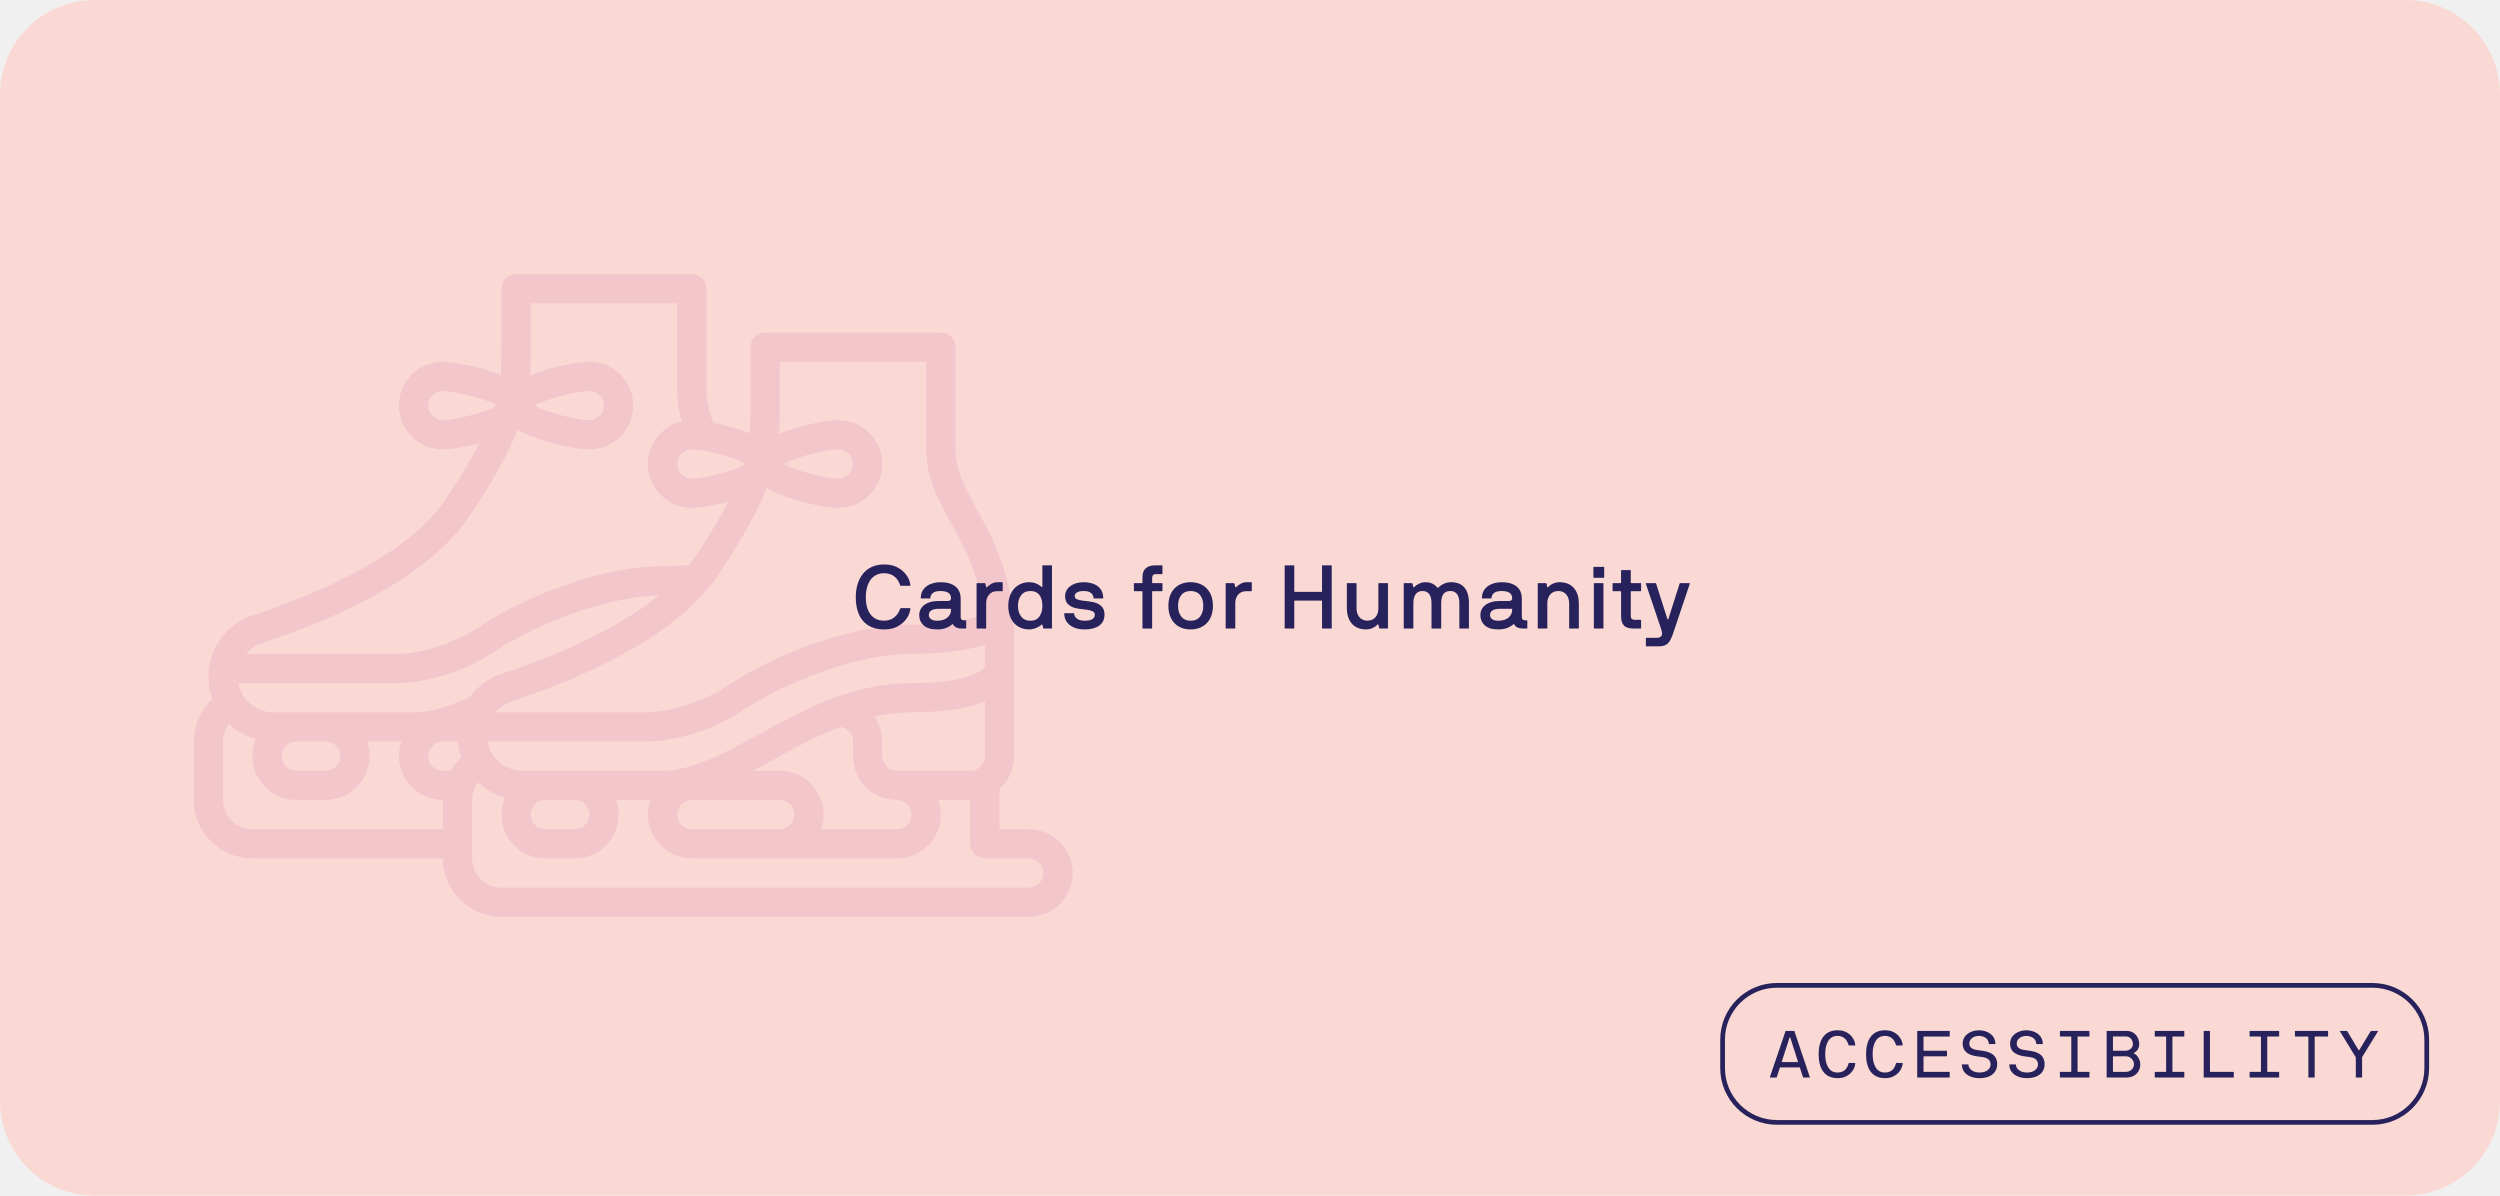
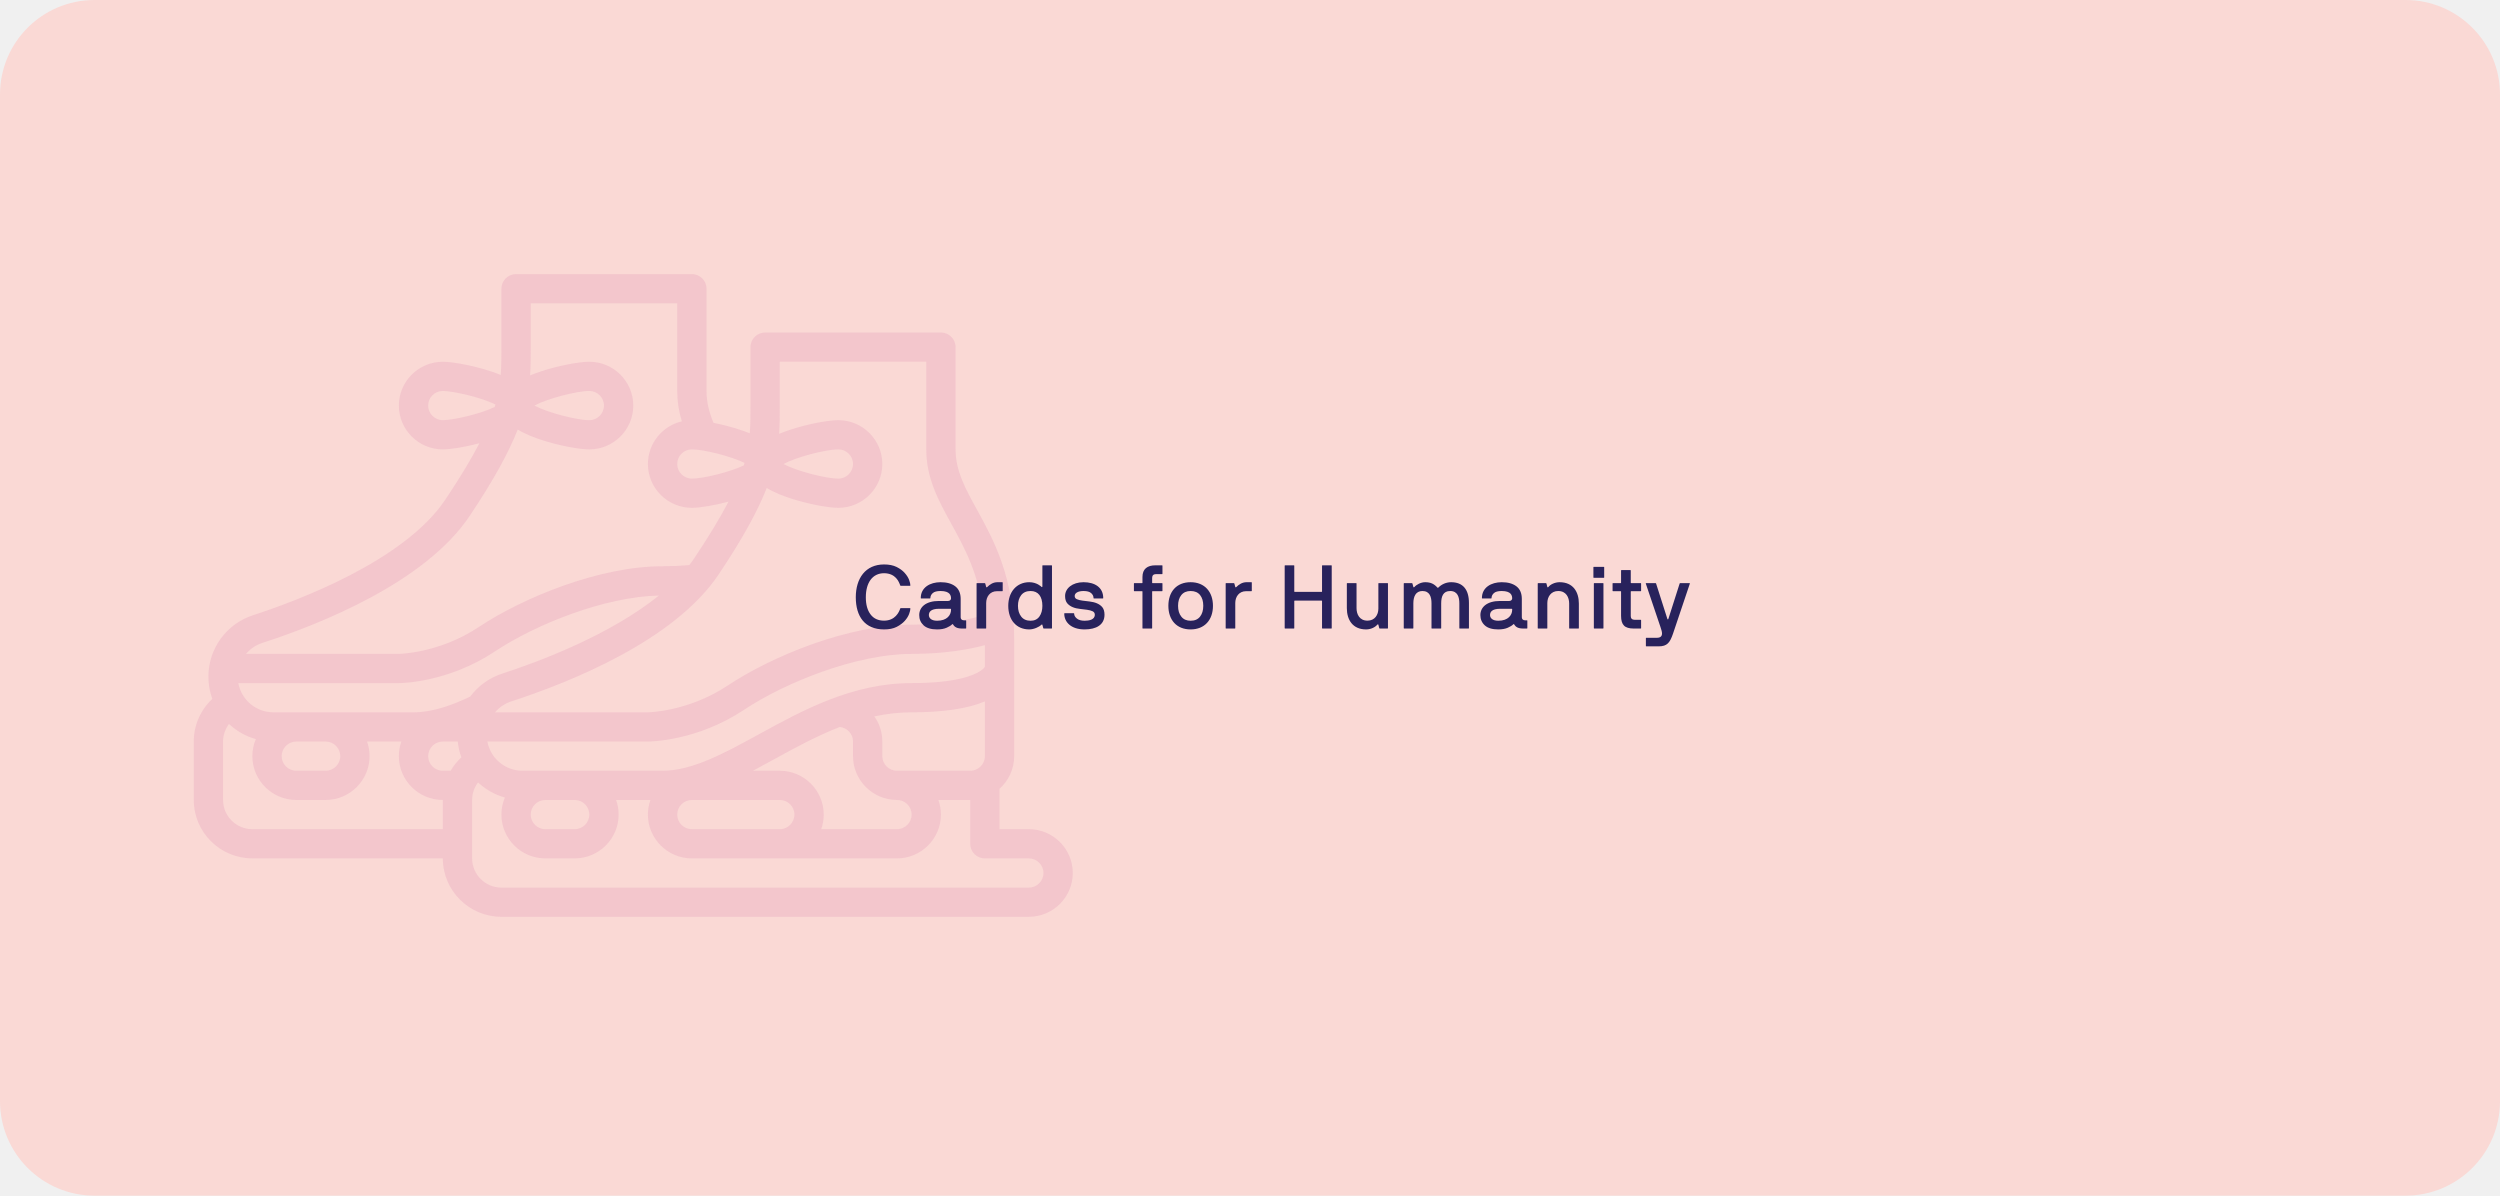
<svg xmlns="http://www.w3.org/2000/svg" width="529" height="253" viewBox="0 0 529 253" fill="none">
  <rect x="3.05176e-05" width="529" height="253" rx="20" fill="#FAD9D5" />
  <g clip-path="url(#clip0_2_77)">
    <path d="M217.7 175.455H211.5V166.904C213.403 165.204 214.6 162.739 214.6 160V135.273C214.6 122.16 210.237 114.231 206.734 107.86C204.199 103.255 202.2 99.619 202.2 95.091V73.454C202.2 71.747 200.813 70.364 199.1 70.364H161.9C160.187 70.364 158.8 71.747 158.8 73.454V85.818C158.8 87.897 158.8 89.79 158.653 91.683C157.882 91.374 157.114 91.108 156.394 90.872C154.681 90.316 152.759 89.829 150.984 89.477C149.953 87.008 149.5 84.93 149.5 82.727V61.091C149.5 59.383 148.113 58 146.4 58H109.2C107.487 58 106.1 59.383 106.1 61.091V73.454C106.1 75.541 106.1 77.434 105.953 79.335C101.655 77.596 96.037 76.546 93.7 76.546C88.573 76.546 84.4 80.707 84.4 85.818C84.4 90.93 88.573 95.091 93.7 95.091C95.281 95.091 98.315 94.627 101.438 93.797C99.733 97.1 97.404 100.975 94.219 105.739C85.562 118.69 62.909 127.14 53.571 130.169C47.905 132.008 44.1 137.243 44.1 143.197C44.1 144.843 44.395 146.419 44.929 147.884C42.43 150.217 41 153.486 41 156.905V169.269C41 176.088 46.561 181.632 53.4 181.632H93.7C93.7 188.452 99.261 193.996 106.1 193.996H217.7C222.827 193.996 227 189.835 227 184.723C227 179.612 222.827 175.451 217.7 175.451V175.455ZM192.9 172.364C192.9 174.068 191.509 175.455 189.8 175.455H173.765C174.11 174.489 174.3 173.445 174.3 172.364C174.3 167.252 170.127 163.091 165 163.091H159.327C160.737 162.345 162.152 161.569 163.586 160.78C168.15 158.277 172.796 155.735 177.691 153.83C179.264 153.977 180.5 155.302 180.5 156.905V159.996C180.5 165.108 184.673 169.269 189.8 169.269C191.509 169.269 192.9 170.656 192.9 172.36V172.364ZM124.7 172.364C124.7 174.068 123.309 175.455 121.6 175.455H115.4C113.691 175.455 112.3 174.068 112.3 172.364C112.3 170.66 113.691 169.273 115.4 169.273H121.6C123.309 169.273 124.7 170.66 124.7 172.364ZM110.548 163.091C106.848 163.091 103.767 160.417 103.128 156.909H137.1C137.518 156.909 147.454 156.832 157.42 150.21C166.275 144.325 181.306 138.364 192.9 138.364C199.894 138.364 205.067 137.413 208.4 136.513V141.103C208.307 141.254 208.059 141.574 207.454 141.972C206.009 142.934 202.196 144.545 192.9 144.545C180.345 144.545 169.855 150.295 160.602 155.364C153.352 159.335 146.505 163.091 140.2 163.091H110.548ZM72 160C72 161.704 70.609 163.091 68.9 163.091H62.7C60.991 163.091 59.6 161.704 59.6 160C59.6 158.296 60.991 156.909 62.7 156.909H68.9C70.609 156.909 72 158.296 72 160ZM57.849 150.727C54.148 150.727 51.067 148.054 50.428 144.545H84.4C84.819 144.545 94.754 144.468 104.72 137.846C113.381 132.089 127.947 126.267 139.433 126.015C128.908 134.523 113.548 140.176 106.274 142.536C103.484 143.44 101.148 145.171 99.493 147.405C95.738 149.178 91.561 150.731 87.504 150.731H57.849V150.727ZM146.4 169.273H165C166.709 169.273 168.1 170.66 168.1 172.364C168.1 174.068 166.709 175.455 165 175.455H146.4C144.691 175.455 143.3 174.068 143.3 172.364C143.3 170.66 144.691 169.273 146.4 169.273ZM189.8 163.091C188.091 163.091 186.7 161.704 186.7 160V156.909C186.7 154.931 186.076 153.1 185.014 151.593C187.556 151.044 190.18 150.727 192.9 150.727C199.549 150.727 204.738 149.951 208.4 148.425V160C208.4 161.704 207.009 163.091 205.3 163.091H189.8ZM165 76.546H196V95.091C196 101.207 198.573 105.882 201.297 110.835C204.103 115.931 207.218 121.599 208.133 130.15C205.544 130.973 200.449 132.182 192.9 132.182C179.477 132.182 163.314 138.858 153.979 145.063C145.637 150.608 137.174 150.723 137.1 150.727H104.755C105.639 149.676 106.813 148.861 108.189 148.413C120.55 144.399 142.692 135.57 152.077 121.534C157.285 113.748 160.389 107.984 162.245 103.251C163.841 104.24 165.744 104.955 167.403 105.492C170.851 106.612 175.145 107.455 177.396 107.455C182.523 107.455 186.696 103.293 186.696 98.182C186.696 93.07 182.523 88.909 177.396 88.909C175.145 88.909 170.851 89.751 167.403 90.872C166.593 91.135 165.725 91.44 164.864 91.795C164.996 89.825 164.996 87.881 164.996 85.818V76.546H165ZM165.794 98.182C168.375 96.76 174.668 95.091 177.4 95.091C179.109 95.091 180.5 96.478 180.5 98.182C180.5 99.886 179.109 101.273 177.4 101.273C174.668 101.273 168.375 99.604 165.794 98.182ZM157.541 97.942C157.486 98.124 157.432 98.309 157.374 98.499C154.514 99.839 148.93 101.273 146.4 101.273C144.691 101.273 143.3 99.886 143.3 98.182C143.3 96.478 144.691 95.091 146.4 95.091C148.981 95.091 154.735 96.578 157.541 97.942ZM93.7 88.909C91.991 88.909 90.6 87.522 90.6 85.818C90.6 84.114 91.991 82.727 93.7 82.727C95.738 82.727 101.667 84.01 104.833 85.598C104.782 85.768 104.732 85.942 104.678 86.116C101.454 87.684 95.715 88.909 93.7 88.909ZM55.492 136.049C67.854 132.035 89.996 123.207 99.381 109.17C104.589 101.385 107.693 95.62 109.549 90.887C111.145 91.876 113.048 92.591 114.706 93.128C118.155 94.249 122.449 95.091 124.7 95.091C129.827 95.091 134 90.93 134 85.818C134 80.707 129.827 76.546 124.7 76.546C122.449 76.546 118.155 77.388 114.706 78.508C113.896 78.771 113.028 79.076 112.168 79.432C112.3 77.461 112.3 75.518 112.3 73.454V64.182H143.3V82.727C143.3 84.887 143.61 86.966 144.28 89.156C140.173 90.115 137.1 93.797 137.1 98.182C137.1 103.293 141.273 107.455 146.4 107.455C148.179 107.455 151.236 106.925 154.142 106.153C152.437 109.456 150.108 113.335 146.919 118.103C146.586 118.601 146.226 119.092 145.85 119.579C144.032 119.737 142.137 119.818 140.196 119.818C126.773 119.818 110.61 126.495 101.276 132.7C92.933 138.244 84.47 138.36 84.396 138.364H52.055C52.939 137.313 54.113 136.498 55.489 136.049H55.492ZM113.094 85.818C115.675 84.396 121.968 82.727 124.7 82.727C126.409 82.727 127.8 84.114 127.8 85.818C127.8 87.522 126.409 88.909 124.7 88.909C121.968 88.909 115.675 87.24 113.094 85.818ZM53.4 175.455C49.982 175.455 47.2 172.68 47.2 169.273V156.909C47.2 155.561 47.65 154.259 48.452 153.192C50.04 154.676 51.978 155.793 54.132 156.395C53.66 157.504 53.4 158.721 53.4 160C53.4 165.112 57.573 169.273 62.7 169.273H68.9C74.027 169.273 78.2 165.112 78.2 160C78.2 158.918 78.01 157.875 77.665 156.909H84.931C84.586 157.875 84.396 158.918 84.396 160C84.396 165.112 88.57 169.273 93.696 169.273V175.455H53.4ZM95.362 163.091H93.7C91.991 163.091 90.6 161.704 90.6 160C90.6 158.296 91.991 156.909 93.7 156.909H96.866C96.978 158.072 97.238 159.193 97.625 160.251C96.726 161.09 95.967 162.048 95.362 163.091ZM217.7 187.818H106.1C102.682 187.818 99.9 185.044 99.9 181.636V169.273C99.9 167.924 100.349 166.622 101.152 165.556C102.74 167.04 104.678 168.156 106.832 168.759C106.36 169.868 106.1 171.085 106.1 172.364C106.1 177.475 110.273 181.636 115.4 181.636H121.6C126.727 181.636 130.9 177.475 130.9 172.364C130.9 171.282 130.71 170.239 130.365 169.273H137.631C137.286 170.239 137.096 171.282 137.096 172.364C137.096 177.475 141.269 181.636 146.396 181.636H189.796C194.923 181.636 199.096 177.475 199.096 172.364C199.096 171.282 198.906 170.239 198.561 169.273H205.296V178.545C205.296 180.253 206.683 181.636 208.396 181.636H217.696C219.405 181.636 220.796 183.023 220.796 184.727C220.796 186.431 219.405 187.818 217.696 187.818H217.7Z" fill="#DA78AC" fill-opacity="0.2" />
  </g>
-   <rect x="364.5" y="208.5" width="149" height="29" rx="11.5" fill="#FAD9D5" />
-   <rect x="364.5" y="208.5" width="149" height="29" rx="11.5" stroke="#28225C" />
-   <path d="M374.506 227.918L377.808 218.211C377.828 218.163 377.855 218.143 377.89 218.143H379.612C379.646 218.143 379.681 218.163 379.701 218.211L382.962 227.918C382.982 227.973 382.955 228 382.887 228H381.574C381.547 228 381.526 227.979 381.506 227.932L380.863 225.929C380.856 225.881 380.822 225.86 380.761 225.86H376.7C376.666 225.86 376.639 225.881 376.618 225.929L375.962 227.932C375.941 227.979 375.921 228 375.887 228H374.574C374.513 228 374.485 227.973 374.506 227.918ZM378.676 219.544L377.021 224.657C377.001 224.712 377.028 224.739 377.097 224.739H380.385C380.446 224.739 380.474 224.712 380.453 224.657L378.819 219.544C378.785 219.455 378.71 219.455 378.676 219.544ZM384.821 223.071C384.821 220.118 386.024 218.006 388.82 218.006C389.551 218.006 390.153 218.136 390.638 218.389C391.117 218.642 391.499 218.942 391.793 219.291C392.081 219.64 392.286 219.988 392.402 220.337C392.518 220.686 392.573 220.959 392.573 221.157C392.573 221.205 392.552 221.226 392.504 221.226H391.274C391.226 221.226 391.192 221.205 391.171 221.157C391.062 220.856 390.912 220.357 390.556 219.947C390.201 219.537 389.688 219.195 388.82 219.195C387.979 219.195 387.336 219.537 386.892 220.221C386.441 220.911 386.215 221.861 386.215 223.071C386.215 224.281 386.441 225.231 386.892 225.915C387.336 226.605 387.979 226.947 388.82 226.947C390.495 226.947 390.953 225.737 391.171 224.992C391.178 224.944 391.212 224.924 391.274 224.917H392.504C392.552 224.917 392.573 224.944 392.573 224.992C392.573 225.225 392.511 225.519 392.381 225.874C392.251 226.229 392.039 226.571 391.746 226.906C391.452 227.241 391.062 227.535 390.59 227.774C390.112 228.014 389.524 228.137 388.82 228.137C386.024 228.137 384.821 226.059 384.821 223.071ZM394.855 223.071C394.855 220.118 396.058 218.006 398.854 218.006C399.586 218.006 400.187 218.136 400.673 218.389C401.151 218.642 401.534 218.942 401.828 219.291C402.115 219.64 402.32 219.988 402.436 220.337C402.553 220.686 402.607 220.959 402.607 221.157C402.607 221.205 402.587 221.226 402.539 221.226H401.308C401.261 221.226 401.226 221.205 401.206 221.157C401.097 220.856 400.946 220.357 400.591 219.947C400.235 219.537 399.723 219.195 398.854 219.195C398.014 219.195 397.371 219.537 396.927 220.221C396.475 220.911 396.25 221.861 396.25 223.071C396.25 224.281 396.475 225.231 396.927 225.915C397.371 226.605 398.014 226.947 398.854 226.947C400.529 226.947 400.987 225.737 401.206 224.992C401.213 224.944 401.247 224.924 401.308 224.917H402.539C402.587 224.917 402.607 224.944 402.607 224.992C402.607 225.225 402.546 225.519 402.416 225.874C402.286 226.229 402.074 226.571 401.78 226.906C401.486 227.241 401.097 227.535 400.625 227.774C400.146 228.014 399.558 228.137 398.854 228.137C396.058 228.137 394.855 226.059 394.855 223.071ZM405.683 227.932V218.211C405.683 218.163 405.71 218.143 405.758 218.143H412.492C412.539 218.143 412.56 218.163 412.56 218.211V219.264C412.56 219.312 412.539 219.332 412.492 219.332H407.084C407.036 219.332 407.016 219.359 407.016 219.407V222.258C407.016 222.306 407.036 222.326 407.084 222.333H411.917C411.965 222.333 411.986 222.354 411.986 222.401V223.447C411.986 223.495 411.965 223.516 411.917 223.522H407.084C407.036 223.522 407.016 223.543 407.016 223.591V226.742C407.016 226.79 407.036 226.811 407.084 226.811H412.492C412.539 226.811 412.56 226.831 412.56 226.879V227.932C412.56 227.979 412.539 228 412.492 228H405.758C405.71 228 405.69 227.979 405.683 227.932ZM415.13 225.3C415.13 225.252 415.157 225.231 415.205 225.225H416.449C416.504 225.225 416.531 225.252 416.531 225.313C416.531 226.024 417.29 226.947 418.869 226.947C420.366 226.947 421.207 226.154 421.207 225.225C421.207 223.98 420.093 223.7 418.869 223.591C417.31 223.434 415.294 222.982 415.301 220.815C415.301 219.018 417.01 218.006 418.719 218.006C420.475 218.006 422.157 218.922 422.232 220.843C422.232 220.891 422.212 220.911 422.164 220.918H420.899C420.851 220.911 420.831 220.891 420.831 220.843C420.831 219.913 419.963 219.195 418.719 219.195C417.611 219.195 416.702 219.872 416.702 220.815C416.702 221.964 417.898 222.148 418.869 222.258C420.701 222.477 422.608 222.914 422.608 225.225C422.608 226.64 421.59 228.137 418.869 228.137C416.442 228.137 415.13 226.817 415.13 225.3ZM425.164 225.3C425.164 225.252 425.192 225.231 425.239 225.225H426.484C426.538 225.225 426.566 225.252 426.566 225.313C426.566 226.024 427.324 226.947 428.904 226.947C430.401 226.947 431.241 226.154 431.241 225.225C431.241 223.98 430.127 223.7 428.904 223.591C427.345 223.434 425.328 222.982 425.335 220.815C425.335 219.018 427.044 218.006 428.753 218.006C430.51 218.006 432.192 218.922 432.267 220.843C432.267 220.891 432.246 220.911 432.198 220.918H430.934C430.886 220.911 430.865 220.891 430.865 220.843C430.865 219.913 429.997 219.195 428.753 219.195C427.646 219.195 426.737 219.872 426.737 220.815C426.737 221.964 427.933 222.148 428.904 222.258C430.736 222.477 432.643 222.914 432.643 225.225C432.643 226.64 431.624 228.137 428.904 228.137C426.477 228.137 425.164 226.817 425.164 225.3ZM435.876 227.932V226.879C435.876 226.831 435.896 226.811 435.944 226.811H438.214C438.261 226.811 438.282 226.79 438.282 226.742V219.407C438.282 219.359 438.261 219.339 438.214 219.332H435.944C435.896 219.332 435.876 219.312 435.876 219.264V218.211C435.876 218.163 435.896 218.143 435.944 218.143H442.062C442.11 218.143 442.131 218.163 442.131 218.211V219.264C442.131 219.312 442.11 219.332 442.062 219.332H439.683C439.635 219.332 439.615 219.359 439.615 219.407V226.742C439.615 226.79 439.635 226.811 439.683 226.811H442.062C442.11 226.811 442.131 226.831 442.131 226.879V227.932C442.131 227.979 442.11 228 442.062 228H435.944C435.896 228 435.876 227.979 435.876 227.932ZM445.767 227.932V218.211C445.767 218.163 445.787 218.143 445.835 218.143H450.08C451.611 218.143 452.657 219.414 452.657 220.945C452.657 221.854 452.097 222.565 451.55 222.777C451.475 222.812 451.475 222.873 451.55 222.921C452.22 223.174 452.883 224.233 452.883 225.197C452.883 226.865 451.68 228 450.012 228H445.835C445.787 228 445.767 227.979 445.767 227.932ZM447.1 223.591V226.742C447.1 226.79 447.12 226.811 447.168 226.811H449.814C450.839 226.811 451.55 226.045 451.55 225.197C451.55 224.377 450.818 223.522 449.909 223.522H447.168C447.12 223.522 447.1 223.543 447.1 223.591ZM447.1 219.387V222.258C447.1 222.306 447.12 222.326 447.168 222.333H449.814C450.538 222.299 451.324 221.766 451.324 220.945C451.324 220.111 450.812 219.318 449.814 219.318H447.168C447.12 219.318 447.1 219.339 447.1 219.387ZM455.945 227.932V226.879C455.945 226.831 455.965 226.811 456.013 226.811H458.283C458.331 226.811 458.351 226.79 458.351 226.742V219.407C458.351 219.359 458.331 219.339 458.283 219.332H456.013C455.965 219.332 455.945 219.312 455.945 219.264V218.211C455.945 218.163 455.965 218.143 456.013 218.143H462.131C462.179 218.143 462.2 218.163 462.2 218.211V219.264C462.2 219.312 462.179 219.332 462.131 219.332H459.752C459.705 219.332 459.684 219.359 459.684 219.407V226.742C459.684 226.79 459.705 226.811 459.752 226.811H462.131C462.179 226.811 462.2 226.831 462.2 226.879V227.932C462.2 227.979 462.179 228 462.131 228H456.013C455.965 228 455.945 227.979 455.945 227.932ZM466.301 227.932V218.211C466.301 218.163 466.321 218.143 466.369 218.143H467.559C467.606 218.143 467.627 218.163 467.627 218.211V226.742C467.627 226.79 467.654 226.811 467.702 226.811H472.597C472.644 226.811 472.665 226.831 472.672 226.879V227.932C472.672 227.979 472.644 228 472.597 228H466.369C466.321 228 466.301 227.979 466.301 227.932ZM476.014 227.932V226.879C476.014 226.831 476.035 226.811 476.082 226.811H478.352C478.4 226.811 478.42 226.79 478.42 226.742V219.407C478.42 219.359 478.4 219.339 478.352 219.332H476.082C476.035 219.332 476.014 219.312 476.014 219.264V218.211C476.014 218.163 476.035 218.143 476.082 218.143H482.201C482.248 218.143 482.269 218.163 482.269 218.211V219.264C482.269 219.312 482.248 219.332 482.201 219.332H479.822C479.774 219.332 479.753 219.359 479.753 219.407V226.742C479.753 226.79 479.774 226.811 479.822 226.811H482.201C482.248 226.811 482.269 226.831 482.269 226.879V227.932C482.269 227.979 482.248 228 482.201 228H476.082C476.035 228 476.014 227.979 476.014 227.932ZM485.611 219.264V218.211C485.611 218.163 485.632 218.143 485.68 218.143H492.556C492.604 218.143 492.625 218.163 492.625 218.211V219.264C492.625 219.312 492.604 219.332 492.556 219.332H489.856C489.808 219.332 489.788 219.359 489.788 219.407V227.932C489.788 227.979 489.761 228 489.713 228H488.523C488.475 228 488.455 227.979 488.455 227.932V219.387C488.434 219.353 488.414 219.332 488.387 219.332H485.68C485.632 219.332 485.611 219.312 485.611 219.264ZM498.421 223.618L495.113 218.211C495.085 218.163 495.099 218.143 495.16 218.143H496.569C496.616 218.143 496.651 218.163 496.685 218.211L499.077 222.203C499.125 222.265 499.166 222.265 499.214 222.203L501.627 218.211C501.661 218.163 501.709 218.143 501.764 218.143H503.152C503.206 218.143 503.22 218.163 503.193 218.211L499.864 223.618C499.829 223.693 499.823 223.721 499.823 223.755V227.932C499.823 227.979 499.795 228 499.747 228H498.558C498.51 228 498.49 227.979 498.49 227.932V223.755C498.49 223.734 498.469 223.693 498.421 223.618Z" fill="#28225C" />
  <path d="M181.085 126.385C181.085 122.359 183.154 119.437 187.069 119.437C188.117 119.437 188.998 119.613 189.713 119.965C190.418 120.318 190.993 120.735 191.429 121.227C191.865 121.719 192.181 122.21 192.366 122.702C192.542 123.194 192.635 123.583 192.635 123.862C192.635 123.927 192.607 123.955 192.542 123.955H190.603C190.557 123.955 190.511 123.927 190.483 123.862C190.223 123.138 189.555 121.311 187.069 121.292C184.61 121.292 183.209 123.305 183.209 126.385C183.209 127.935 183.543 129.141 184.211 130.013C184.87 130.894 185.826 131.33 187.069 131.33C189.425 131.33 190.242 129.521 190.483 128.779C190.492 128.714 190.539 128.686 190.622 128.686H192.542C192.607 128.686 192.635 128.714 192.635 128.779C192.635 129.048 192.542 129.428 192.366 129.92C192.181 130.412 191.874 130.903 191.438 131.386C191.002 131.868 190.436 132.286 189.731 132.647C189.017 133.009 188.136 133.186 187.069 133.186C182.978 133.186 181.085 130.421 181.085 126.385ZM194.508 130.152C194.508 128.482 195.891 127.165 198.674 127.165H200.632C201.04 127.165 201.235 126.858 201.235 126.636C201.235 126.051 201.068 125.059 199.017 125.059C198.247 125.059 197.7 125.207 197.375 125.495C197.05 125.782 196.874 126.135 196.865 126.543C196.865 126.608 196.837 126.636 196.772 126.636H194.926C194.861 126.636 194.833 126.608 194.833 126.543C194.833 124.307 196.809 123.194 199.017 123.194C200.335 123.194 201.374 123.481 202.134 124.066C202.895 124.65 203.276 125.541 203.276 126.729V130.625C203.276 130.987 203.526 131.256 203.934 131.256H204.352C204.417 131.256 204.445 131.284 204.445 131.349V132.907C204.445 132.972 204.417 133 204.352 133H203.591C202.524 133 201.986 132.694 201.652 132.109C201.606 132.035 201.55 132.026 201.485 132.091C201.244 132.341 200.854 132.592 200.316 132.824C199.778 133.065 199.101 133.186 198.294 133.186C197.013 133.186 196.067 132.898 195.446 132.332C194.824 131.766 194.508 131.033 194.508 130.152ZM196.55 130.152C196.55 130.681 196.958 131.349 198.294 131.349C200.427 131.349 201.235 130.115 201.235 129.048V128.918C201.235 128.853 201.207 128.825 201.142 128.816H198.73C196.856 128.816 196.55 129.567 196.55 130.152ZM206.643 132.907V123.481C206.643 123.417 206.67 123.389 206.717 123.389H208.359C208.424 123.389 208.461 123.426 208.489 123.5L208.674 124.205C208.721 124.307 208.823 124.289 208.869 124.242C209.472 123.639 210.168 123.194 211.068 123.194H212.079C212.144 123.194 212.172 123.222 212.172 123.287V125.003C212.172 125.068 212.144 125.096 212.079 125.096H210.975C209.444 125.096 208.674 126.292 208.674 127.601V132.907C208.674 132.972 208.646 133 208.581 133H206.717C206.67 133 206.643 132.972 206.643 132.907ZM213.349 128.194C213.349 125.235 215.149 123.194 217.793 123.194C219.38 123.194 220.317 124.112 220.409 124.205C220.456 124.251 220.567 124.196 220.567 124.149V119.715C220.567 119.65 220.595 119.622 220.66 119.622H222.506C222.571 119.622 222.599 119.65 222.599 119.715V132.907C222.599 132.972 222.571 133 222.506 133H220.892C220.818 133 220.771 132.972 220.753 132.907L220.567 132.221C220.521 132.109 220.456 132.1 220.354 132.202C219.871 132.685 218.739 133.186 217.793 133.186C215.047 133.186 213.349 131.163 213.349 128.194ZM215.4 128.194C215.4 129.122 215.632 129.883 216.086 130.467C216.541 131.052 217.199 131.349 218.081 131.349C218.888 131.349 219.509 131.052 219.936 130.458C220.354 129.874 220.567 129.113 220.567 128.194C220.567 126.237 219.704 125.059 218.081 125.059C217.209 125.059 216.541 125.346 216.086 125.931C215.632 126.515 215.4 127.267 215.4 128.194ZM225.196 129.846C225.196 129.781 225.233 129.753 225.298 129.753H227.172C227.246 129.753 227.283 129.781 227.292 129.846C227.292 130.235 227.487 130.579 227.868 130.885C228.248 131.191 228.795 131.349 229.51 131.349C230.391 131.349 231.662 131.163 231.662 130.078C231.662 129.734 231.504 129.493 231.198 129.345C230.883 129.196 230.493 129.094 230.029 129.029C229.556 128.964 229.055 128.909 228.517 128.844C227.441 128.732 226.457 128.389 225.836 127.666C225.53 127.304 225.372 126.784 225.372 126.107C225.372 124.511 226.903 123.194 229.287 123.194C231.671 123.194 233.443 124.307 233.443 126.543C233.443 126.608 233.415 126.636 233.369 126.636H231.486C231.421 126.636 231.393 126.608 231.393 126.543C231.393 126.153 231.226 125.81 230.892 125.504C230.549 125.207 230.02 125.059 229.287 125.059C227.997 125.059 227.404 125.55 227.404 126.107C227.404 126.432 227.561 126.664 227.868 126.793C228.174 126.933 228.563 127.025 229.037 127.09C229.51 127.155 230.011 127.211 230.558 127.276C231.643 127.406 232.627 127.74 233.248 128.482C233.555 128.862 233.712 129.391 233.712 130.078C233.712 132.193 231.987 133.186 229.51 133.186C226.624 133.186 225.196 131.627 225.196 129.846ZM239.936 125.003V123.481C239.936 123.417 239.964 123.389 240.029 123.389H241.652C241.717 123.389 241.745 123.361 241.745 123.314V122.09C241.745 120.374 242.793 119.622 244.5 119.622H245.883C245.948 119.622 245.975 119.65 245.975 119.715V121.394C245.975 121.459 245.948 121.487 245.883 121.487H244.575C244.092 121.487 243.795 121.756 243.795 122.266V123.314C243.795 123.361 243.823 123.389 243.888 123.389H245.883C245.948 123.389 245.975 123.417 245.975 123.481V125.003C245.975 125.068 245.948 125.096 245.883 125.096H243.888C243.823 125.096 243.795 125.124 243.795 125.188V132.907C243.795 132.972 243.767 133 243.703 133H241.838C241.773 133 241.745 132.972 241.745 132.907V125.188C241.745 125.124 241.717 125.096 241.652 125.096H240.029C239.964 125.096 239.936 125.068 239.936 125.003ZM247.227 128.194C247.227 125.198 248.962 123.194 251.931 123.194C254.9 123.194 256.662 125.235 256.662 128.194C256.662 131.163 254.9 133.186 251.931 133.186C248.953 133.186 247.227 131.163 247.227 128.194ZM249.277 128.194C249.277 129.15 249.509 129.911 249.973 130.486C250.428 131.061 251.087 131.349 251.931 131.349C252.803 131.349 253.471 131.061 253.925 130.486C254.38 129.911 254.612 129.15 254.612 128.194C254.612 127.239 254.389 126.478 253.935 125.912C253.48 125.346 252.812 125.059 251.931 125.059C251.087 125.059 250.428 125.346 249.973 125.912C249.509 126.478 249.277 127.239 249.277 128.194ZM259.352 132.907V123.481C259.352 123.417 259.38 123.389 259.426 123.389H261.068C261.133 123.389 261.17 123.426 261.198 123.5L261.384 124.205C261.43 124.307 261.532 124.289 261.578 124.242C262.182 123.639 262.877 123.194 263.777 123.194H264.788C264.853 123.194 264.881 123.222 264.881 123.287V125.003C264.881 125.068 264.853 125.096 264.788 125.096H263.684C262.154 125.096 261.384 126.292 261.384 127.601V132.907C261.384 132.972 261.356 133 261.291 133H259.426C259.38 133 259.352 132.972 259.352 132.907ZM271.838 132.907V119.715C271.838 119.65 271.875 119.622 271.94 119.622H273.777C273.842 119.622 273.869 119.65 273.869 119.715V125.151C273.869 125.216 273.907 125.244 273.972 125.244H279.668C279.714 125.244 279.742 125.216 279.742 125.151V119.715C279.742 119.65 279.779 119.622 279.844 119.622H281.7C281.765 119.622 281.792 119.65 281.792 119.715V132.907C281.792 132.972 281.765 133 281.7 133H279.844C279.779 133 279.751 132.972 279.742 132.907V127.183C279.742 127.118 279.714 127.09 279.668 127.09H273.972C273.907 127.09 273.879 127.118 273.869 127.183V132.907C273.869 132.972 273.842 133 273.777 133H271.94C271.875 133 271.847 132.972 271.838 132.907ZM284.992 128.686V123.481C284.992 123.417 285.02 123.389 285.085 123.389H286.95C287.015 123.389 287.043 123.417 287.043 123.481V128.686C287.043 129.985 287.673 131.33 289.362 131.33C290.902 131.33 291.663 130.105 291.663 128.779V123.481C291.663 123.417 291.691 123.389 291.755 123.389H293.602C293.667 123.389 293.694 123.417 293.694 123.481V132.907C293.694 132.972 293.667 133 293.602 133H291.978C291.913 133 291.876 132.972 291.848 132.907L291.663 132.184C291.616 132.063 291.496 132.119 291.449 132.165C291.041 132.675 290.132 133.186 289.074 133.186C286.208 133.186 284.992 131.126 284.992 128.686ZM297.034 132.907V123.481C297.034 123.417 297.071 123.389 297.136 123.389H298.75C298.815 123.389 298.852 123.426 298.88 123.5L299.065 124.205C299.112 124.307 299.204 124.298 299.279 124.224C299.678 123.732 300.652 123.194 301.561 123.194C302.776 123.194 303.481 123.583 304.159 124.335C304.205 124.381 304.279 124.409 304.353 124.335C305.012 123.658 305.986 123.194 307.053 123.194C309.512 123.194 310.829 124.697 310.829 127.601V132.907C310.829 132.972 310.801 133 310.736 133H308.89C308.825 133 308.797 132.972 308.797 132.907V127.666C308.797 126.376 308.445 125.059 306.858 125.059C305.337 125.059 304.956 126.265 304.956 127.666V132.907C304.956 132.972 304.929 133 304.864 133H302.999C302.934 133 302.906 132.972 302.906 132.907V127.666C302.906 126.348 302.554 125.059 300.986 125.059C299.548 125.059 299.065 126.265 299.065 127.666V132.907C299.065 132.972 299.037 133 298.973 133H297.136C297.071 133 297.043 132.972 297.034 132.907ZM313.25 130.152C313.25 128.482 314.632 127.165 317.415 127.165H319.373C319.781 127.165 319.976 126.858 319.976 126.636C319.976 126.051 319.809 125.059 317.758 125.059C316.988 125.059 316.441 125.207 316.116 125.495C315.792 125.782 315.615 126.135 315.606 126.543C315.606 126.608 315.578 126.636 315.513 126.636H313.667C313.602 126.636 313.574 126.608 313.574 126.543C313.574 124.307 315.55 123.194 317.758 123.194C319.076 123.194 320.115 123.481 320.876 124.066C321.636 124.65 322.017 125.541 322.017 126.729V130.625C322.017 130.987 322.267 131.256 322.675 131.256H323.093C323.158 131.256 323.186 131.284 323.186 131.349V132.907C323.186 132.972 323.158 133 323.093 133H322.332C321.265 133 320.727 132.694 320.393 132.109C320.347 132.035 320.291 132.026 320.226 132.091C319.985 132.341 319.595 132.592 319.057 132.824C318.519 133.065 317.842 133.186 317.035 133.186C315.754 133.186 314.808 132.898 314.187 132.332C313.565 131.766 313.25 131.033 313.25 130.152ZM315.291 130.152C315.291 130.681 315.699 131.349 317.035 131.349C319.169 131.349 319.976 130.115 319.976 129.048V128.918C319.976 128.853 319.948 128.825 319.883 128.816H317.471C315.597 128.816 315.291 129.567 315.291 130.152ZM325.384 132.907V123.481C325.384 123.417 325.421 123.389 325.486 123.389H327.1C327.165 123.389 327.202 123.417 327.23 123.481L327.415 124.205C327.462 124.326 327.582 124.27 327.629 124.224C328 123.704 328.983 123.194 330.004 123.194C332.88 123.194 334.086 125.263 334.086 127.703V132.907C334.086 132.972 334.058 133 333.993 133H332.128C332.063 133 332.035 132.972 332.035 132.907V127.703C332.035 126.413 331.405 125.059 329.716 125.059C328.185 125.059 327.415 126.292 327.415 127.601V132.907C327.415 132.972 327.388 133 327.323 133H325.486C325.421 133 325.393 132.972 325.384 132.907ZM337.165 122.173V120.04C337.165 119.975 337.193 119.947 337.258 119.947H339.355C339.419 119.947 339.447 119.975 339.447 120.04V122.173C339.447 122.238 339.419 122.266 339.355 122.266H337.258C337.193 122.266 337.165 122.238 337.165 122.173ZM337.258 132.907V123.481C337.258 123.417 337.295 123.389 337.36 123.389H339.197C339.262 123.389 339.29 123.417 339.29 123.481V132.907C339.29 132.972 339.262 133 339.197 133H337.36C337.295 133 337.267 132.972 337.258 132.907ZM341.219 125.003V123.481C341.219 123.417 341.246 123.389 341.311 123.389H342.926C342.991 123.389 343.018 123.352 343.018 123.287V120.726C343.018 120.661 343.046 120.633 343.111 120.633H344.976C345.041 120.633 345.069 120.661 345.069 120.726V123.287C345.069 123.352 345.106 123.379 345.171 123.389H347.165C347.23 123.389 347.258 123.417 347.258 123.481V125.003C347.258 125.068 347.23 125.096 347.165 125.096H345.171C345.106 125.096 345.078 125.124 345.069 125.188V130.375C345.069 130.857 345.338 131.154 345.931 131.154H347.165C347.23 131.154 347.258 131.191 347.258 131.256V132.907C347.258 132.972 347.23 133 347.165 133H345.681C344.716 133 344.03 132.787 343.631 132.369C343.222 131.952 343.018 131.274 343.018 130.319V125.188C343.018 125.124 342.991 125.096 342.926 125.096H341.311C341.246 125.096 341.219 125.068 341.219 125.003ZM351.367 132.712L348.25 123.481C348.222 123.417 348.25 123.389 348.324 123.389H350.319C350.365 123.389 350.402 123.417 350.43 123.481L352.824 130.987C352.87 131.089 352.972 131.089 353.019 130.987L355.412 123.481C355.44 123.417 355.477 123.389 355.523 123.389H357.481C357.555 123.389 357.583 123.417 357.574 123.481L354.021 134.048C353.362 135.997 352.759 136.767 350.987 136.767H348.361C348.296 136.767 348.269 136.729 348.269 136.665V135.05C348.269 134.985 348.296 134.958 348.361 134.958H350.588C351.404 134.958 351.683 134.586 351.683 134.03C351.683 133.649 351.516 133.195 351.367 132.712Z" fill="#28225C" />
  <defs>
    <clipPath id="clip0_2_77">
      <rect width="186" height="136" fill="white" transform="translate(41 58)" />
    </clipPath>
  </defs>
</svg>
